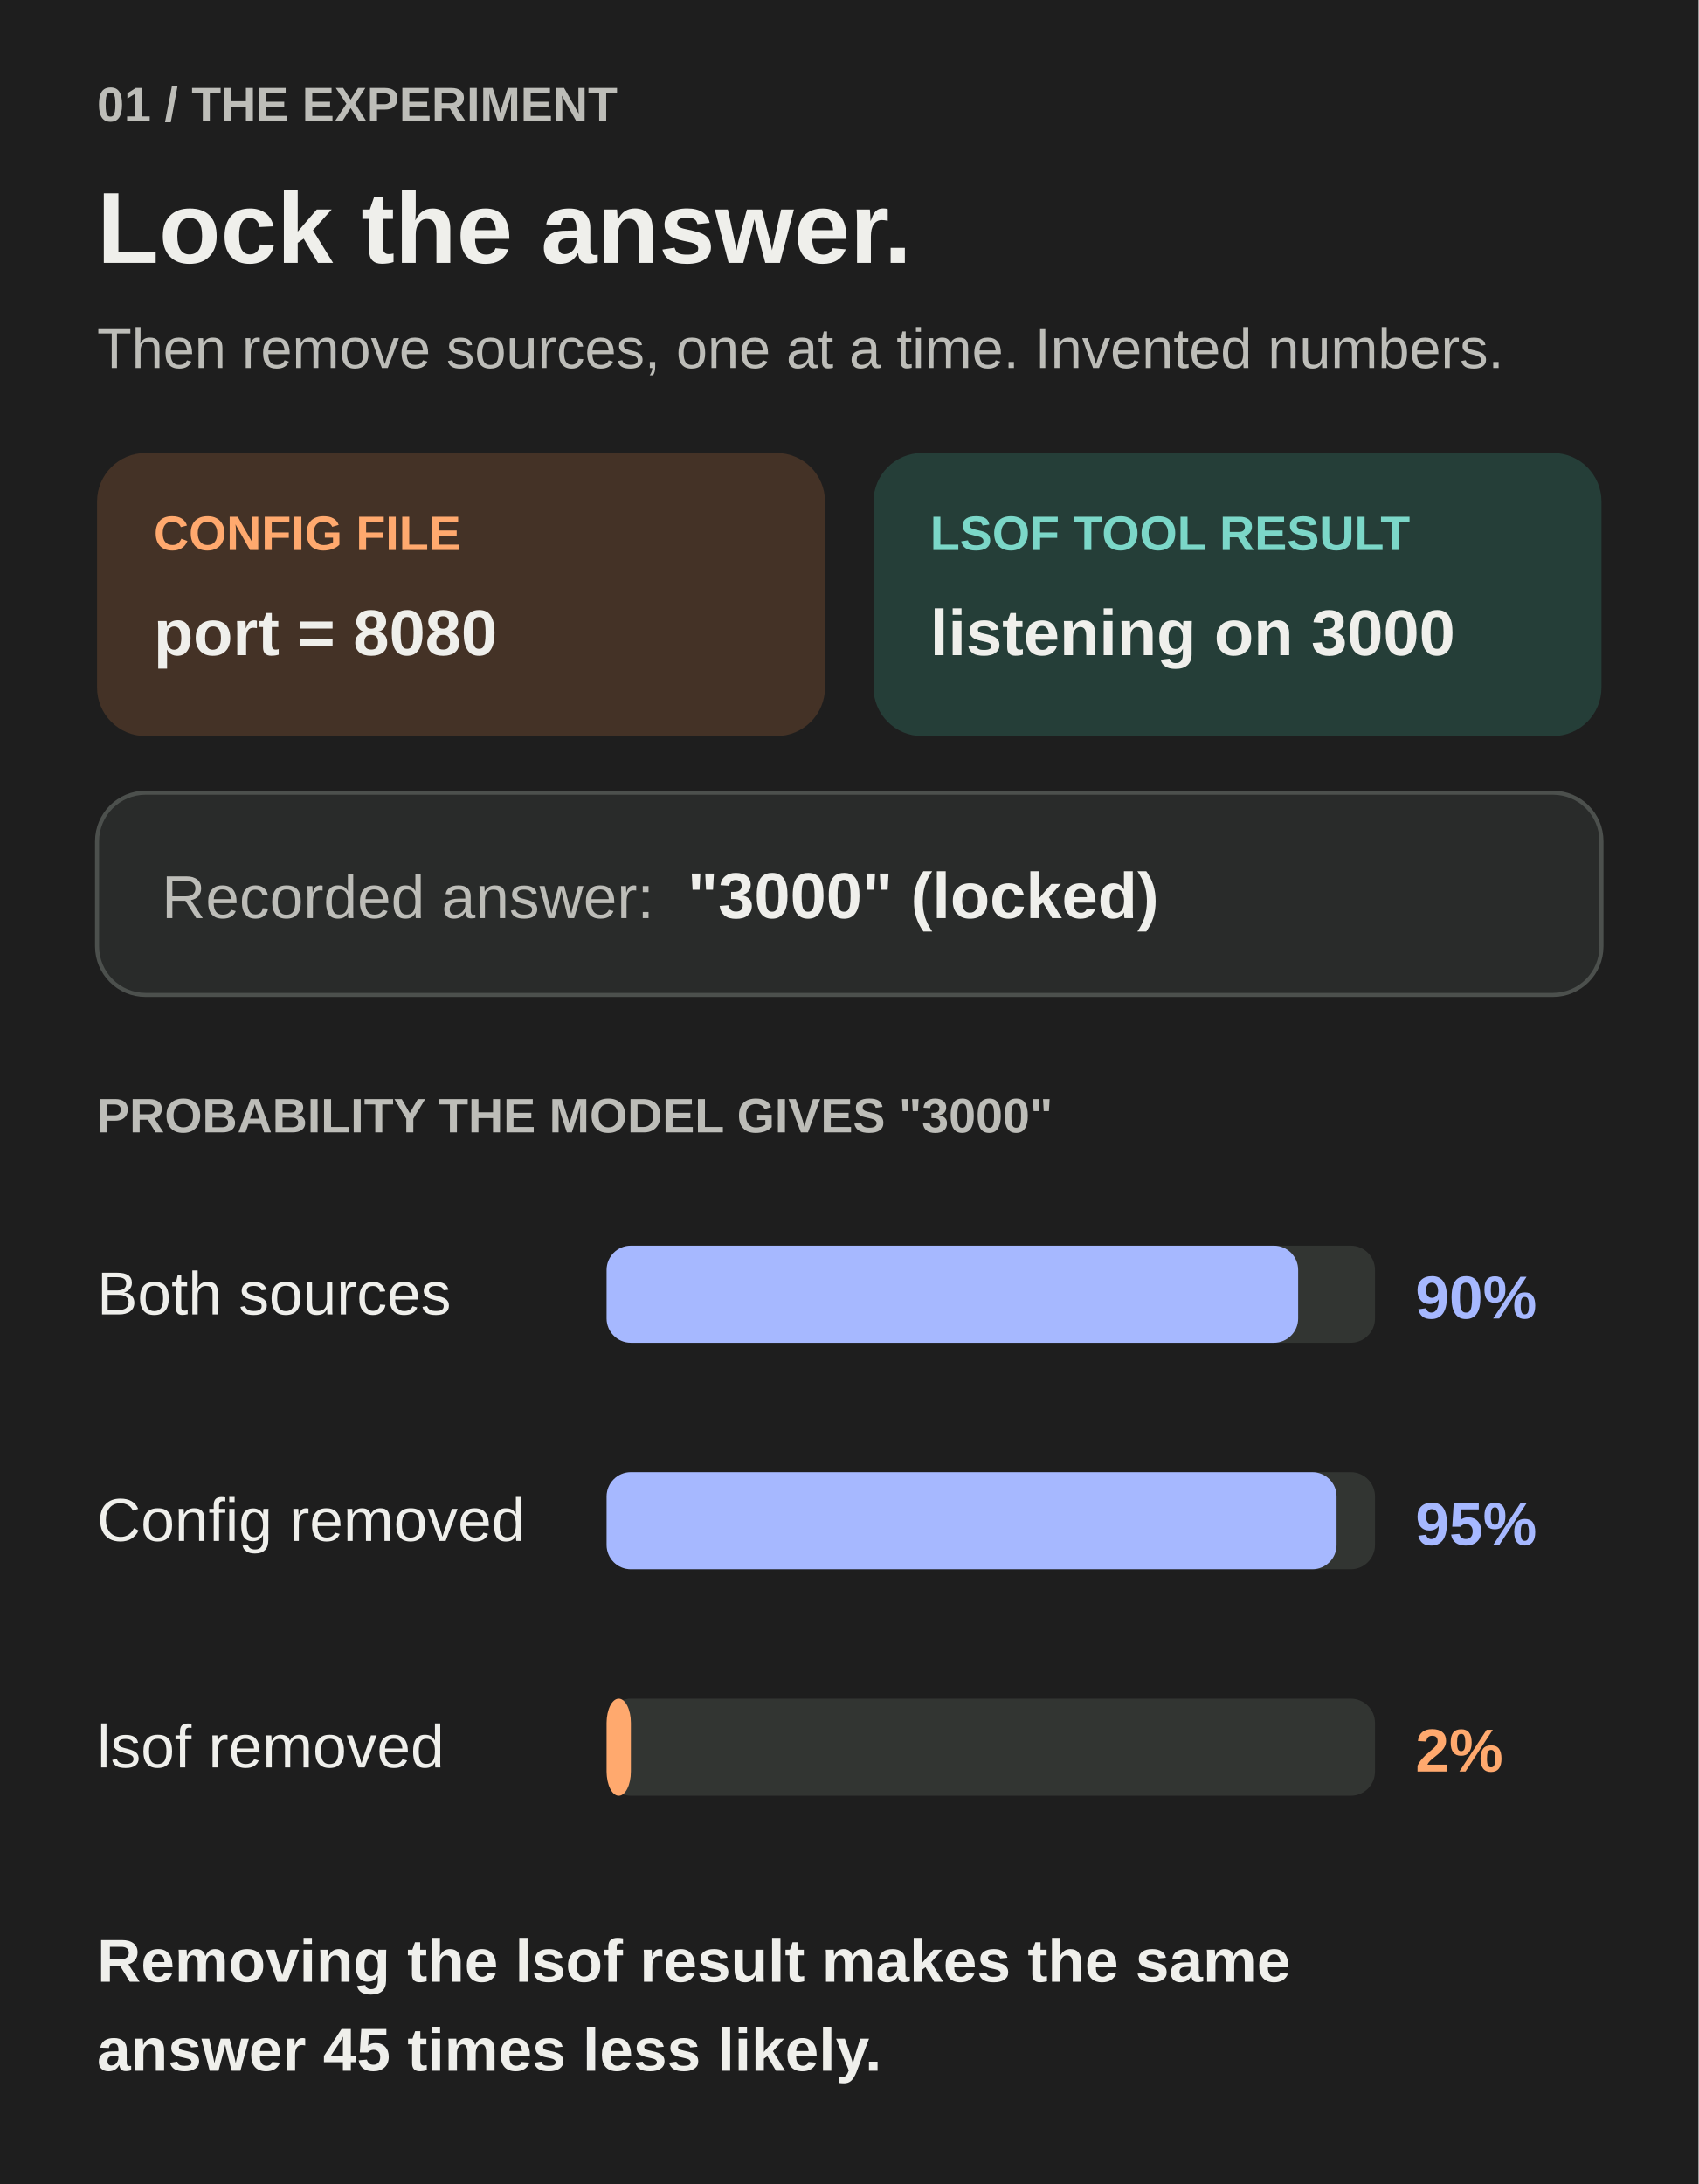
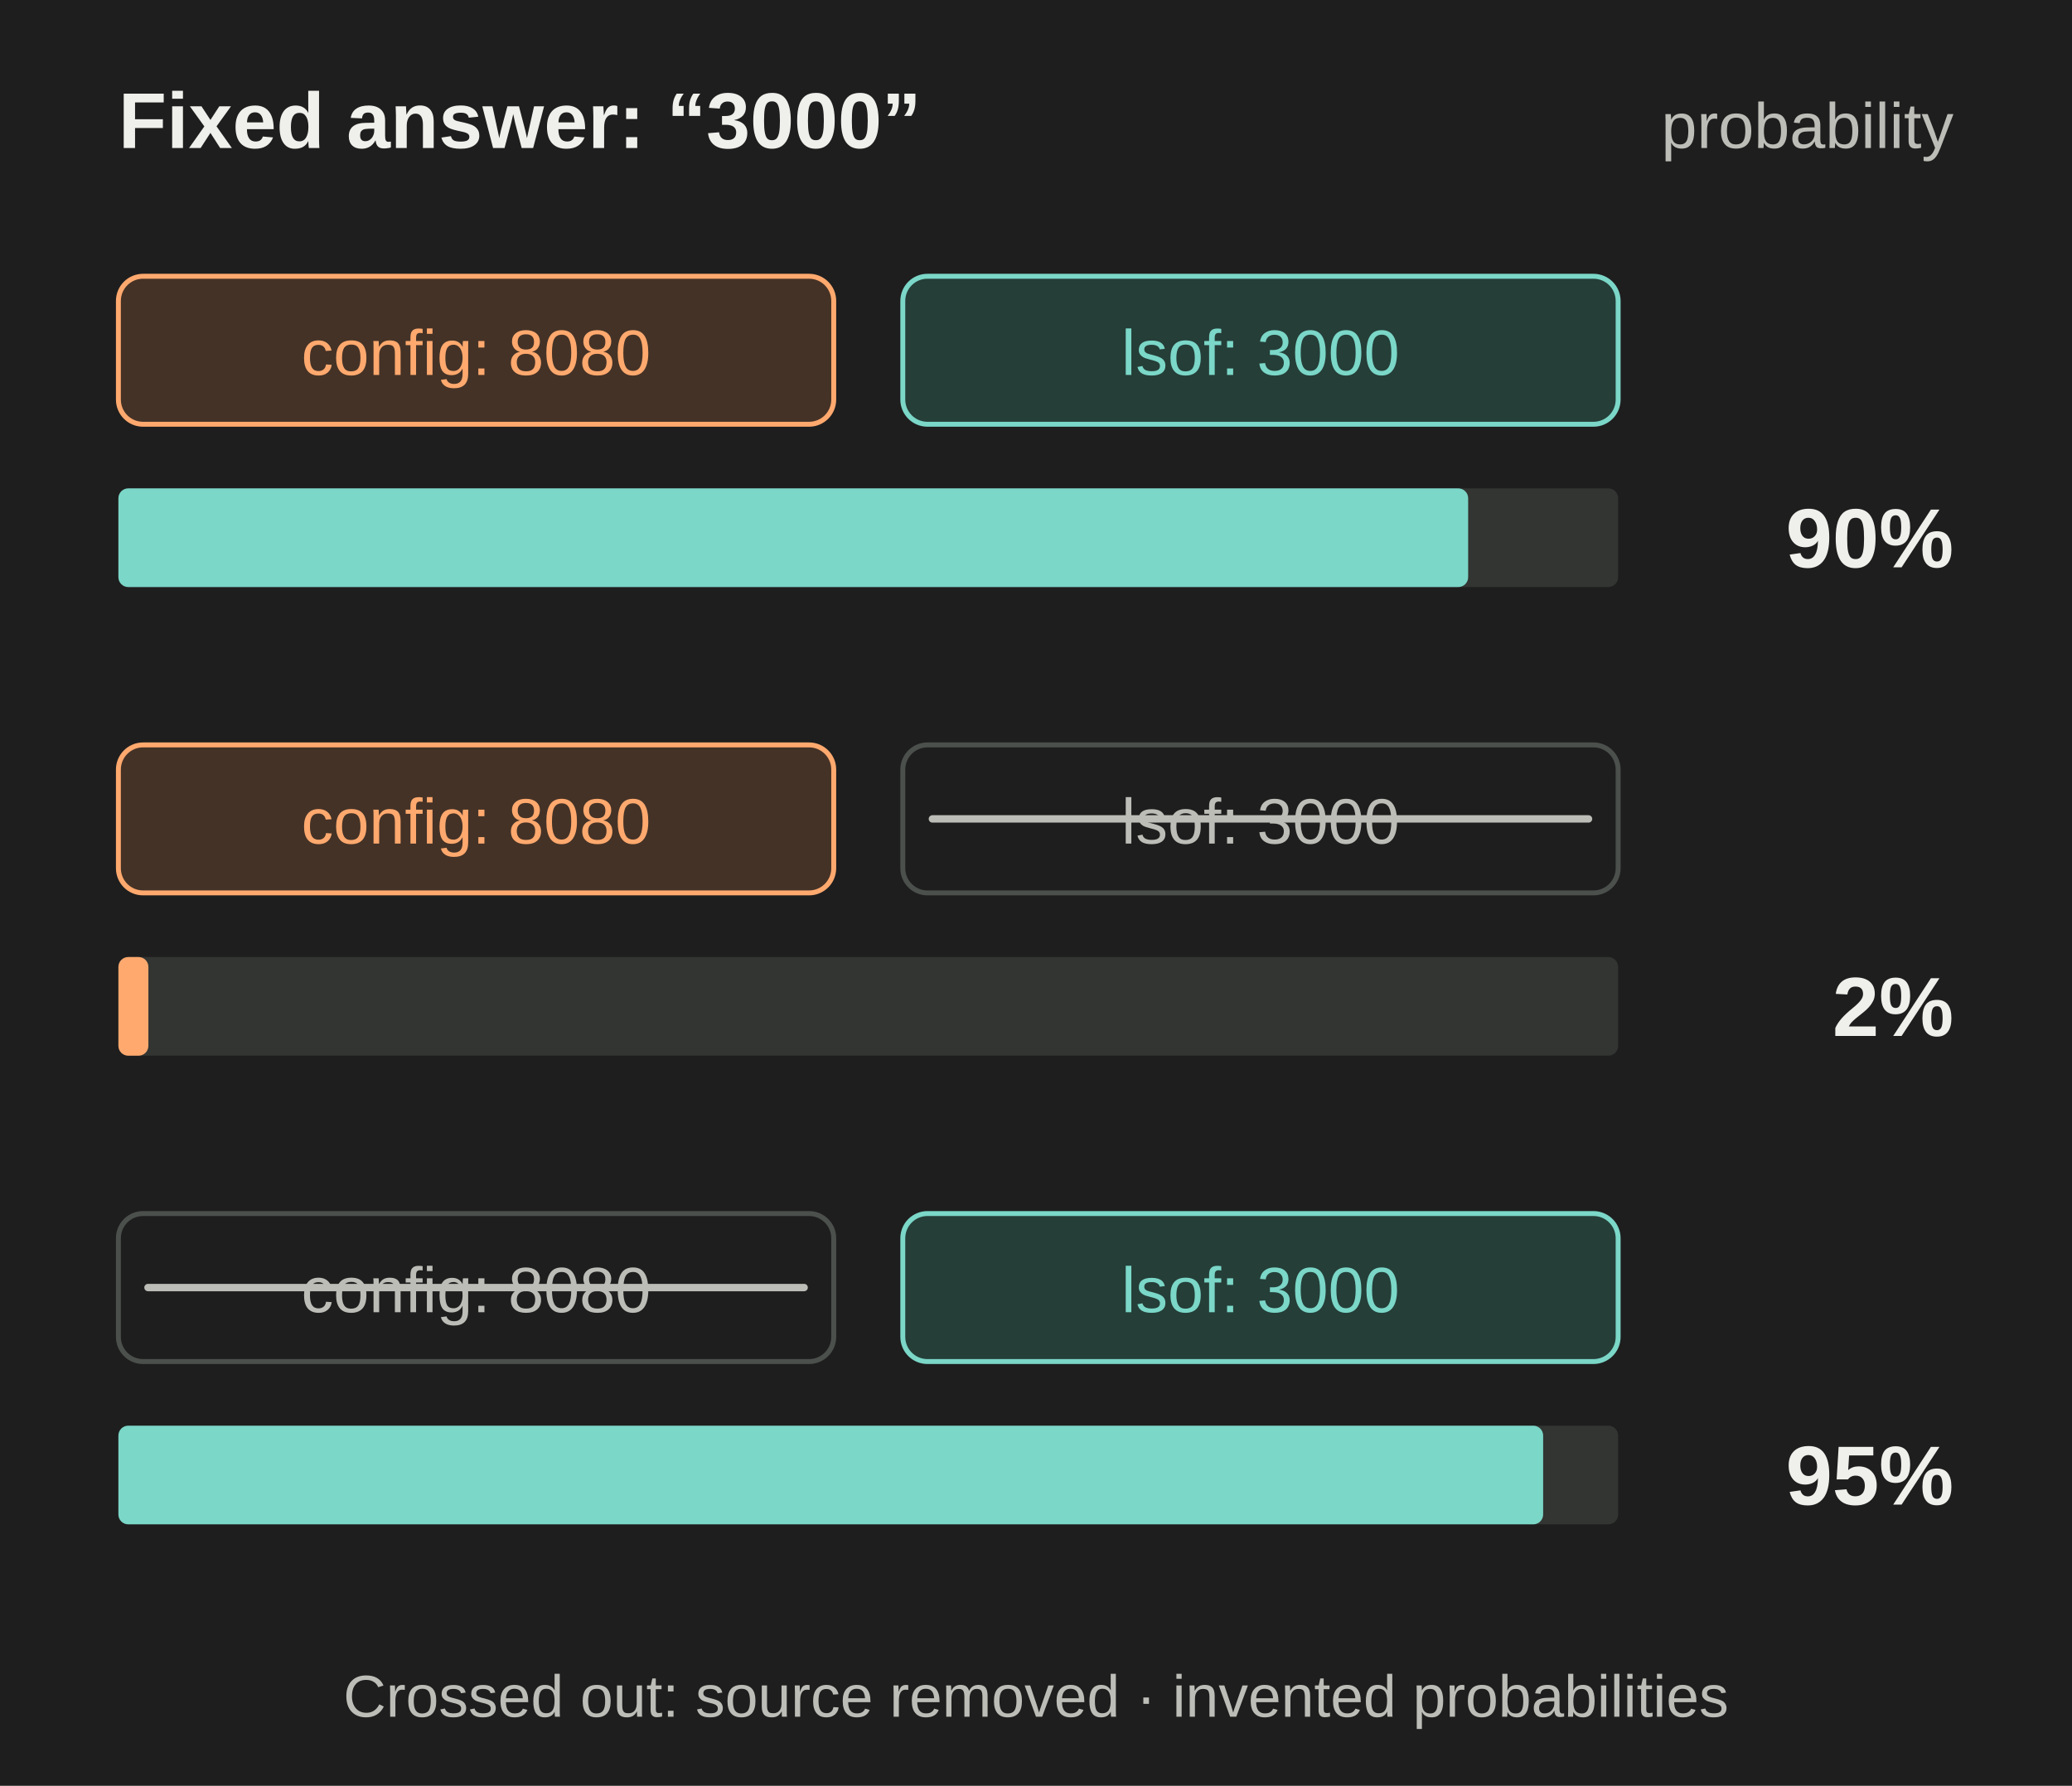
- <svg xmlns="http://www.w3.org/2000/svg" width="420" height="540" viewBox="0 0 420 540" role="img" aria-labelledby="title desc">
+ <svg xmlns="http://www.w3.org/2000/svg" width="420" height="362" viewBox="0 0 420 362" role="img" aria-labelledby="title desc">
  <defs>
    <pattern id="untested" width="8" height="8" patternUnits="userSpaceOnUse">
      <path d="M-2 2L2-2M0 8L8 0M6 10L10 6" fill="none" stroke="#4c504d" stroke-width="1" />
    </pattern>
  </defs>
-   <rect x="0" y="0" width="420" height="540" rx="0" fill="#1e1e1e" />
-   <text x="24" y="30" fill="#bdbdb8" font-family="Arial, Helvetica, sans-serif" font-size="12" font-weight="700" text-anchor="start">01 / THE EXPERIMENT</text>
-   <text x="24" y="65" fill="#efefeb" font-family="Arial, Helvetica, sans-serif" font-size="25" font-weight="700" text-anchor="start">Lock the answer.</text>
-   <text x="24" y="91" fill="#bdbdb8" font-family="Arial, Helvetica, sans-serif" font-size="14" font-weight="400" text-anchor="start">Then remove sources, one at a time. Invented numbers.</text>
-   <rect x="24" y="112" width="180" height="70" rx="12" fill="#443226" />
-   <text x="38" y="136" fill="#ffa96e" font-family="Arial, Helvetica, sans-serif" font-size="12" font-weight="700" text-anchor="start">CONFIG FILE</text>
-   <text x="38" y="162" fill="#efefeb" font-family="Arial, Helvetica, sans-serif" font-size="16" font-weight="700" text-anchor="start">port = 8080</text>
-   <rect x="216" y="112" width="180" height="70" rx="12" fill="#253e38" />
-   <text x="230" y="136" fill="#7bd7c8" font-family="Arial, Helvetica, sans-serif" font-size="12" font-weight="700" text-anchor="start">LSOF TOOL RESULT</text>
-   <text x="230" y="162" fill="#efefeb" font-family="Arial, Helvetica, sans-serif" font-size="16" font-weight="700" text-anchor="start">listening on 3000</text>
-   <rect x="24" y="196" width="372" height="50" rx="12" fill="#292b2a" stroke="#4c504d" />
-   <text x="40" y="227" fill="#bdbdb8" font-family="Arial, Helvetica, sans-serif" font-size="15" font-weight="400" text-anchor="start">Recorded answer:</text>
-   <text x="170" y="227" fill="#efefeb" font-family="Arial, Helvetica, sans-serif" font-size="16" font-weight="700" text-anchor="start">"3000"  (locked)</text>
-   <text x="24" y="280" fill="#bdbdb8" font-family="Arial, Helvetica, sans-serif" font-size="12" font-weight="700" text-anchor="start">PROBABILITY THE MODEL GIVES "3000"</text>
-   <text x="24" y="325" fill="#efefeb" font-family="Arial, Helvetica, sans-serif" font-size="15" font-weight="400" text-anchor="start">Both sources</text>
-   <rect x="150" y="308" width="190" height="24" rx="6" fill="#323532" />
-   <rect x="150" y="308" width="171.0" height="24" rx="6" fill="#a6b8ff" />
-   <text x="350" y="326" fill="#a6b8ff" font-family="Arial, Helvetica, sans-serif" font-size="15" font-weight="700" text-anchor="start">90%</text>
-   <text x="24" y="381" fill="#efefeb" font-family="Arial, Helvetica, sans-serif" font-size="15" font-weight="400" text-anchor="start">Config removed</text>
-   <rect x="150" y="364" width="190" height="24" rx="6" fill="#323532" />
-   <rect x="150" y="364" width="180.5" height="24" rx="6" fill="#a6b8ff" />
-   <text x="350" y="382" fill="#a6b8ff" font-family="Arial, Helvetica, sans-serif" font-size="15" font-weight="700" text-anchor="start">95%</text>
-   <text x="24" y="437" fill="#efefeb" font-family="Arial, Helvetica, sans-serif" font-size="15" font-weight="400" text-anchor="start">lsof removed</text>
-   <rect x="150" y="420" width="190" height="24" rx="6" fill="#323532" />
-   <rect x="150" y="420" width="6" height="24" rx="6" fill="#ffa96e" />
-   <text x="350" y="438" fill="#ffa96e" font-family="Arial, Helvetica, sans-serif" font-size="15" font-weight="700" text-anchor="start">2%</text>
-   <text x="24" y="490" fill="#efefeb" font-family="Arial, Helvetica, sans-serif" font-size="15" font-weight="700" text-anchor="start">Removing the lsof result makes the same</text>
-   <text x="24" y="512" fill="#efefeb" font-family="Arial, Helvetica, sans-serif" font-size="15" font-weight="700" text-anchor="start">answer 45 times less likely.</text>
+   <rect x="0" y="0" width="420" height="362" rx="0" fill="#1e1e1e" />
+   <text x="24" y="30" fill="#efefeb" font-family="Arial, Helvetica, sans-serif" font-size="16" font-weight="700" text-anchor="start">Fixed answer: “3000”</text>
+   <text x="396" y="30" fill="#bdbdb8" font-family="Arial, Helvetica, sans-serif" font-size="13" font-weight="400" text-anchor="end">probability</text>
+   <rect x="24" y="56" width="145" height="30" rx="5" fill="#443226" stroke="#ffa96e" />
+   <text x="96.5" y="76" fill="#ffa96e" font-family="Arial, Helvetica, sans-serif" font-size="13" font-weight="400" text-anchor="middle">config: 8080</text>
+   <rect x="183" y="56" width="145" height="30" rx="5" fill="#253e38" stroke="#7bd7c8" />
+   <text x="255.5" y="76" fill="#7bd7c8" font-family="Arial, Helvetica, sans-serif" font-size="13" font-weight="400" text-anchor="middle">lsof: 3000</text>
+   <rect x="24" y="99" width="304" height="20" rx="2" fill="#323532" />
+   <rect x="24" y="99" width="273.6" height="20" rx="2" fill="#7bd7c8" />
+   <text x="396" y="115" fill="#efefeb" font-family="Arial, Helvetica, sans-serif" font-size="17" font-weight="700" text-anchor="end">90%</text>
+   <rect x="24" y="151" width="145" height="30" rx="5" fill="#443226" stroke="#ffa96e" />
+   <text x="96.5" y="171" fill="#ffa96e" font-family="Arial, Helvetica, sans-serif" font-size="13" font-weight="400" text-anchor="middle">config: 8080</text>
+   <rect x="183" y="151" width="145" height="30" rx="5" fill="#1e1e1e" stroke="#4c504d" />
+   <text x="255.5" y="171" fill="#bdbdb8" font-family="Arial, Helvetica, sans-serif" font-size="13" font-weight="400" text-anchor="middle">lsof: 3000</text>
+   <path d="M189 166L322 166" fill="none" stroke="#bdbdb8" stroke-width="1.5" stroke-linecap="round" />
+   <rect x="24" y="194" width="304" height="20" rx="2" fill="#323532" />
+   <rect x="24" y="194" width="6.08" height="20" rx="2" fill="#ffa96e" />
+   <text x="396" y="210" fill="#efefeb" font-family="Arial, Helvetica, sans-serif" font-size="17" font-weight="700" text-anchor="end">2%</text>
+   <rect x="24" y="246" width="145" height="30" rx="5" fill="#1e1e1e" stroke="#4c504d" />
+   <text x="96.5" y="266" fill="#bdbdb8" font-family="Arial, Helvetica, sans-serif" font-size="13" font-weight="400" text-anchor="middle">config: 8080</text>
+   <path d="M30 261L163 261" fill="none" stroke="#bdbdb8" stroke-width="1.5" stroke-linecap="round" />
+   <rect x="183" y="246" width="145" height="30" rx="5" fill="#253e38" stroke="#7bd7c8" />
+   <text x="255.5" y="266" fill="#7bd7c8" font-family="Arial, Helvetica, sans-serif" font-size="13" font-weight="400" text-anchor="middle">lsof: 3000</text>
+   <rect x="24" y="289" width="304" height="20" rx="2" fill="#323532" />
+   <rect x="24" y="289" width="288.8" height="20" rx="2" fill="#7bd7c8" />
+   <text x="396" y="305" fill="#efefeb" font-family="Arial, Helvetica, sans-serif" font-size="17" font-weight="700" text-anchor="end">95%</text>
+   <text x="210" y="348" fill="#bdbdb8" font-family="Arial, Helvetica, sans-serif" font-size="12" font-weight="400" text-anchor="middle">Crossed out: source removed · invented probabilities</text>
</svg>
